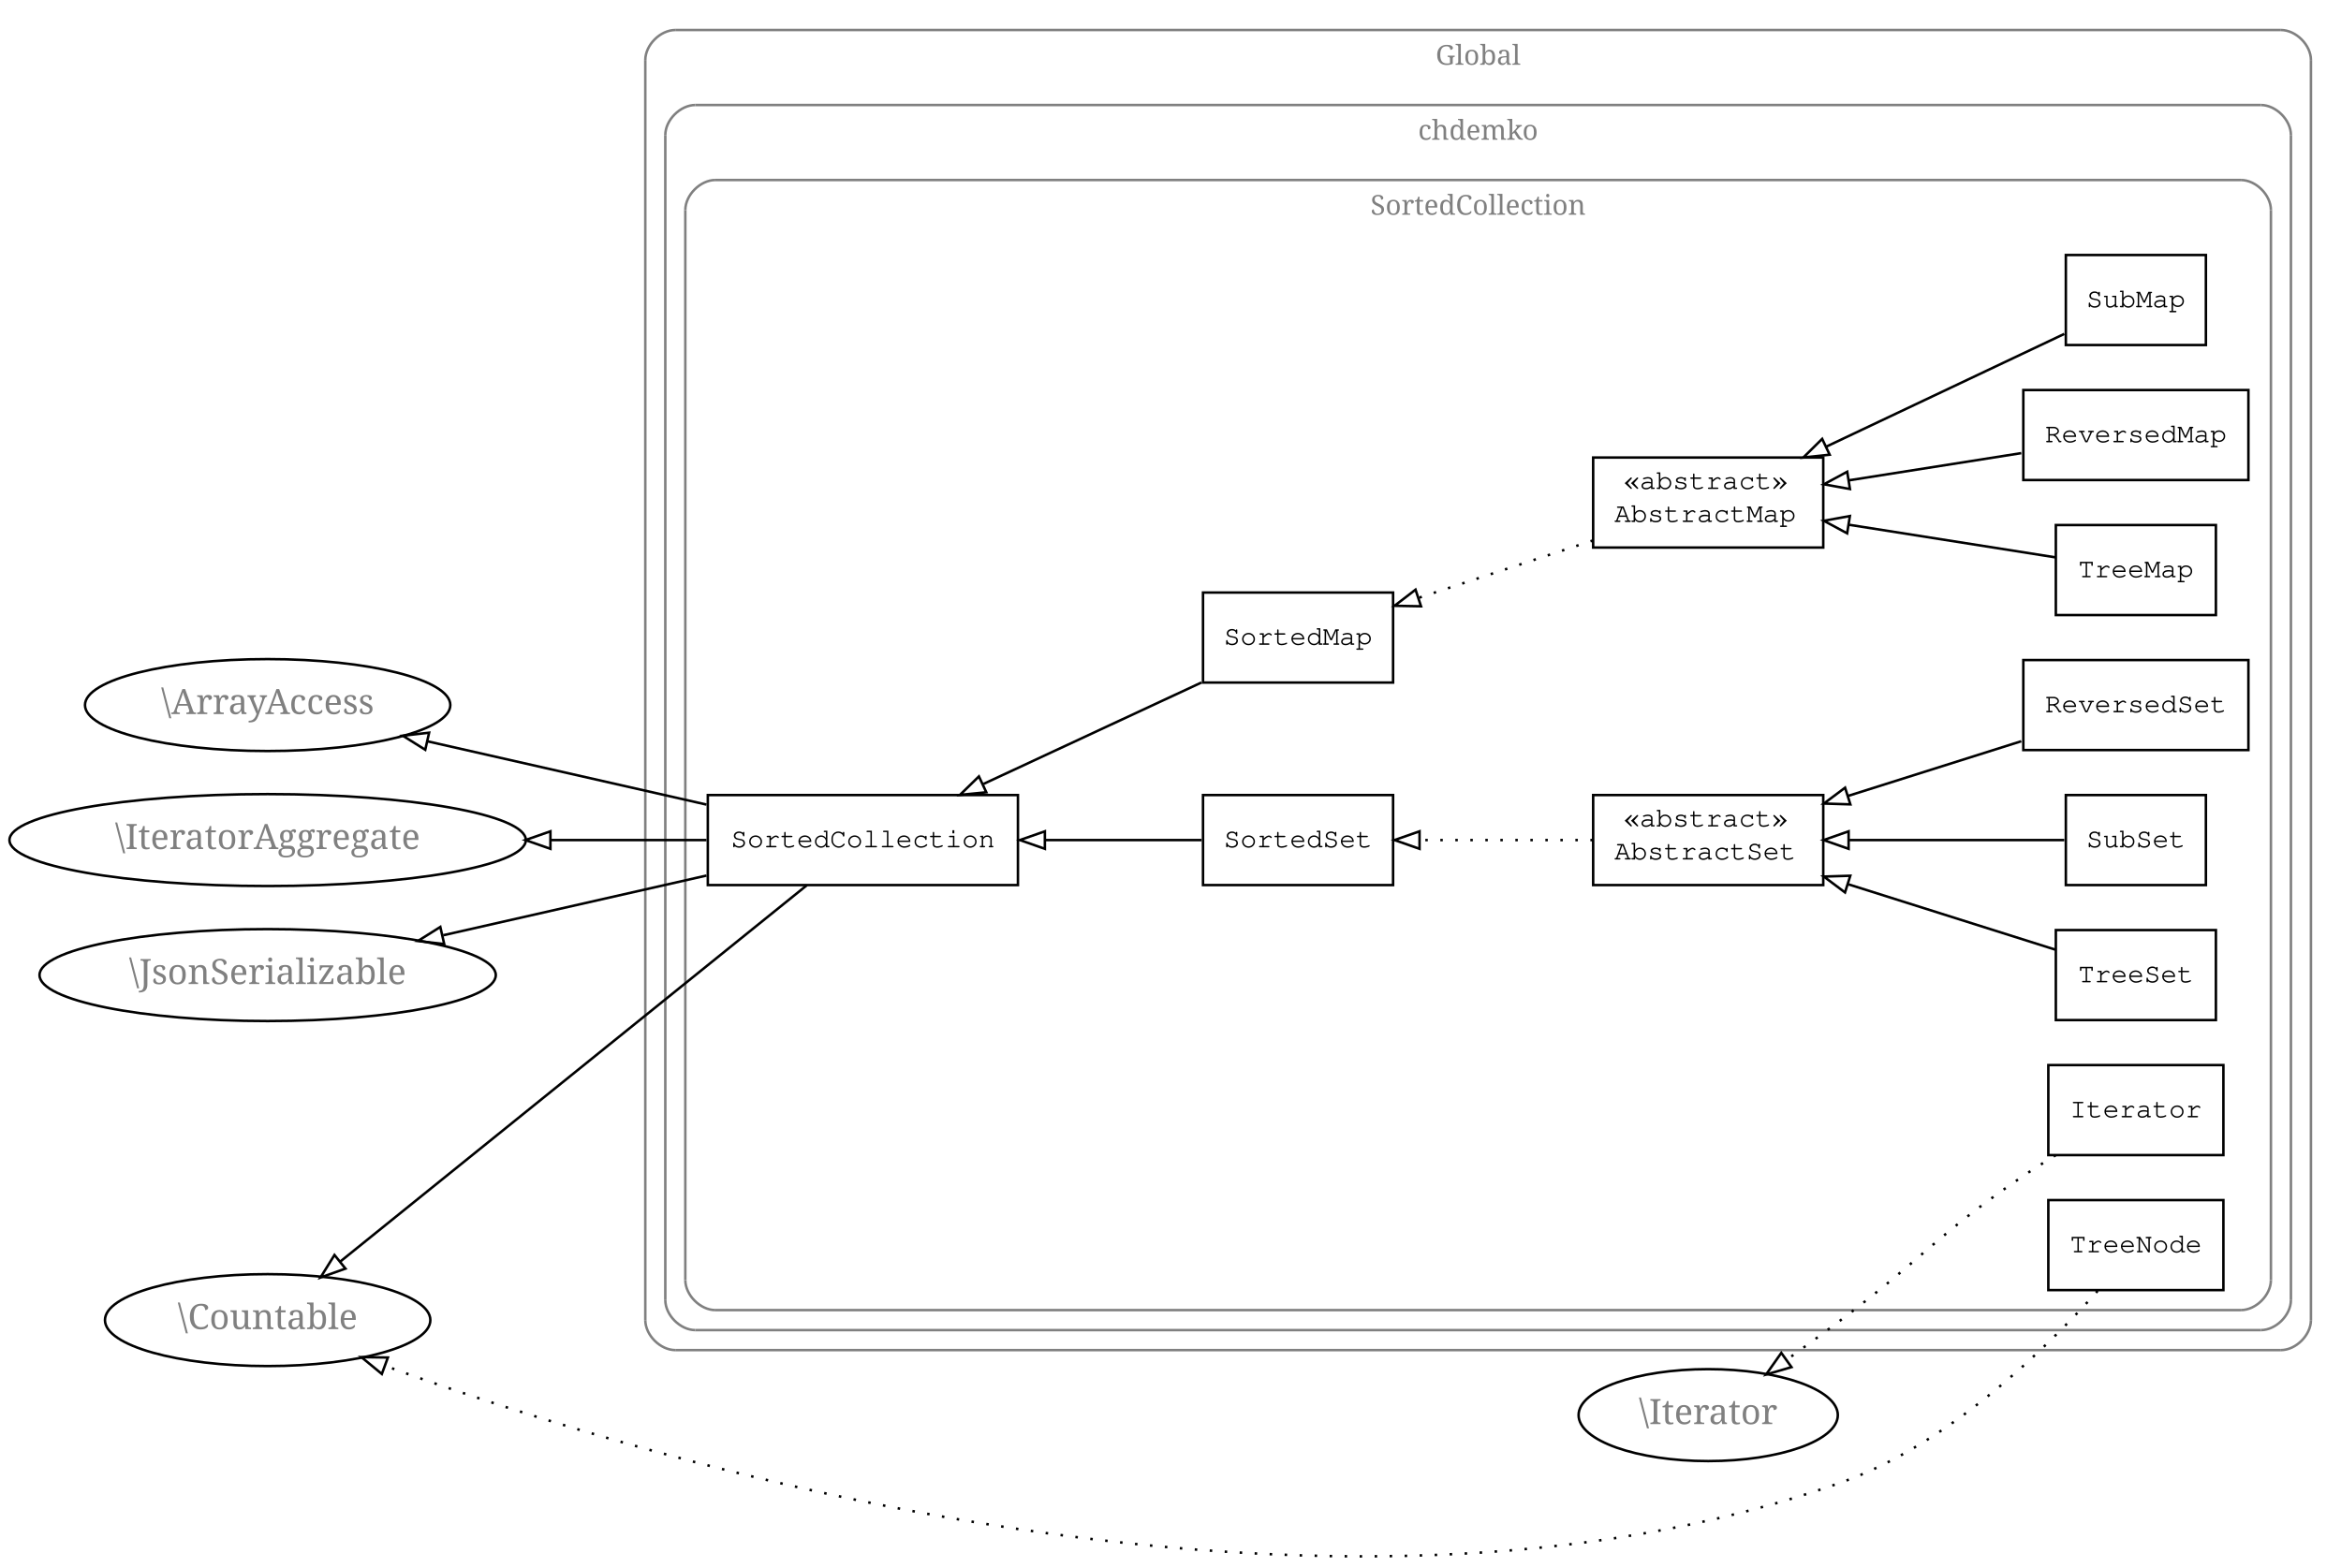
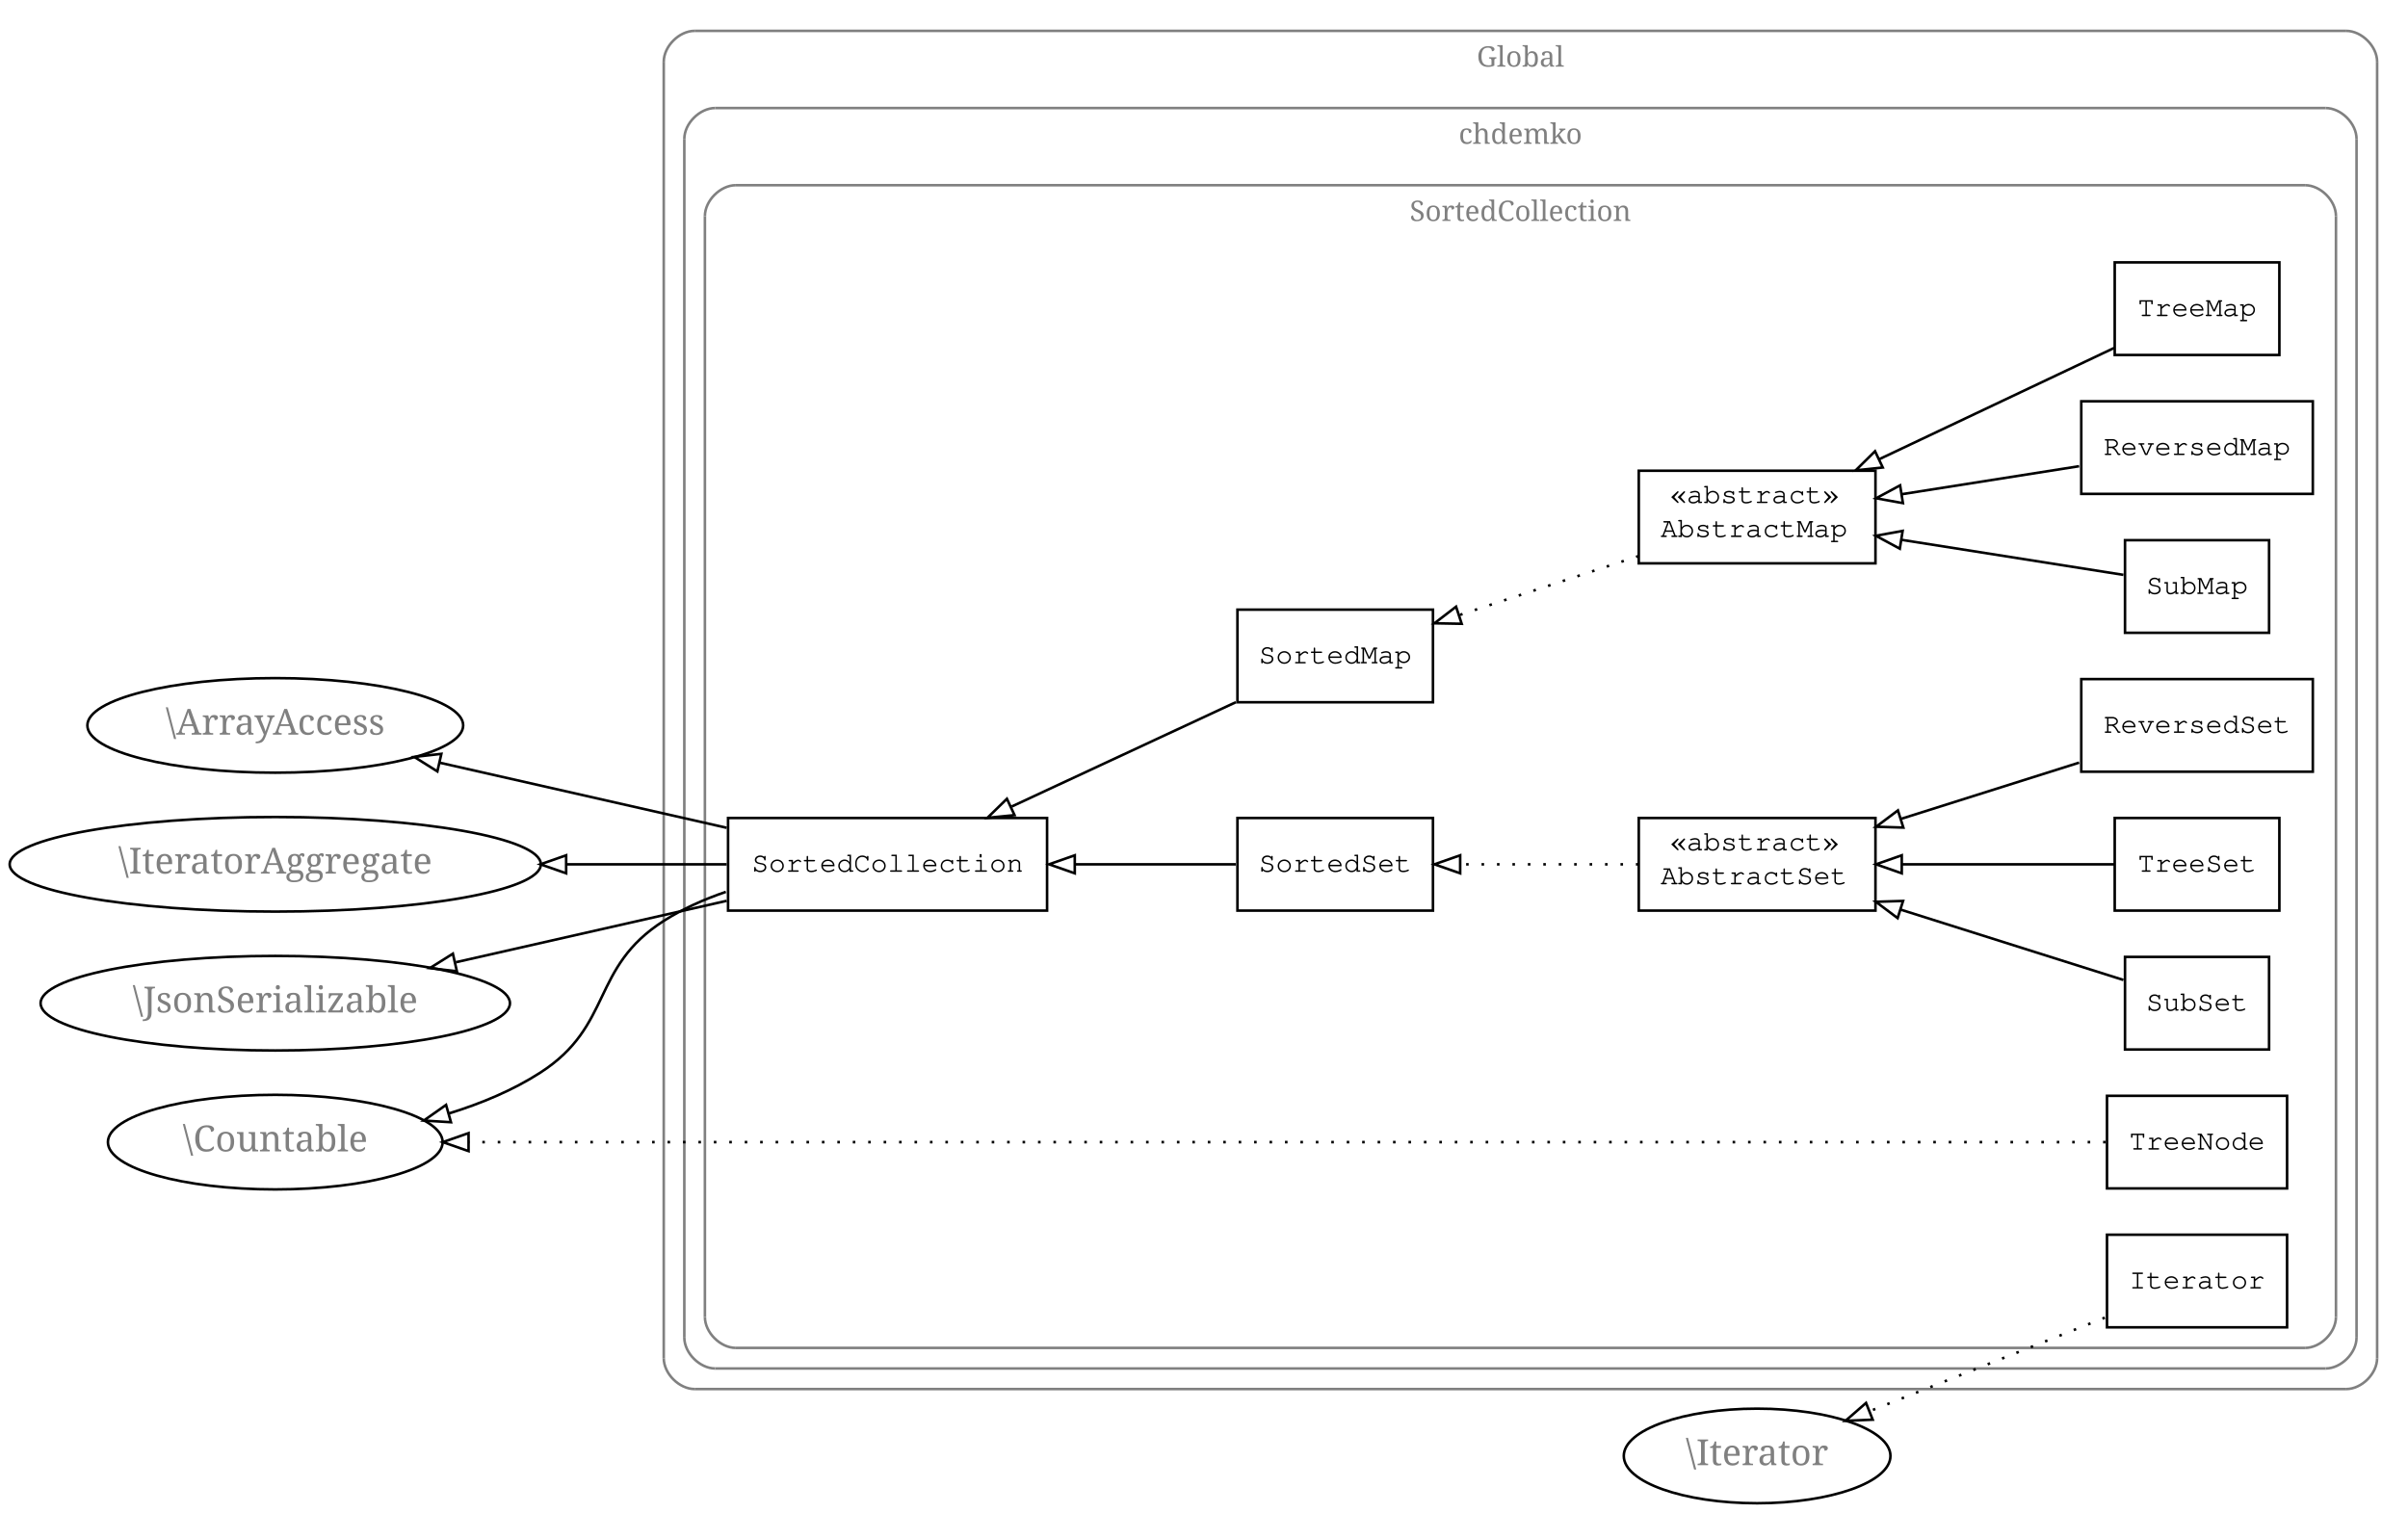
- <svg xmlns="http://www.w3.org/2000/svg" width="936pt" height="627pt" viewBox="0.00 0.00 936.00 627.03">
-   <g id="graph1" class="graph" transform="scale(1 1) rotate(0) translate(4 623.027)">
-     <polygon fill="white" stroke="white" points="-4,5 -4,-623.027 933,-623.027 933,5 -4,5" />
+ <svg xmlns="http://www.w3.org/2000/svg" width="936pt" height="588pt" viewBox="0.00 0.00 936.00 588.00">
+   <g id="graph1" class="graph" transform="scale(1 1) rotate(0) translate(4 584)">
+     <polygon fill="white" stroke="white" points="-4,5 -4,-584 933,-584 933,5 -4,5" />
    <g id="graph2" class="cluster">
-       <polyline fill="none" stroke="gray" points="266,-83.027 908,-83.027 " />
-       <path fill="none" stroke="gray" d="M908,-83.027C914,-83.027 920,-89.027 920,-95.027" />
-       <polyline fill="none" stroke="gray" points="920,-95.027 920,-599.027 " />
-       <path fill="none" stroke="gray" d="M920,-599.027C920,-605.027 914,-611.027 908,-611.027" />
-       <polyline fill="none" stroke="gray" points="908,-611.027 266,-611.027 " />
-       <path fill="none" stroke="gray" d="M266,-611.027C260,-611.027 254,-605.027 254,-599.027" />
-       <polyline fill="none" stroke="gray" points="254,-599.027 254,-95.027 " />
-       <path fill="none" stroke="gray" d="M254,-95.027C254,-89.027 260,-83.027 266,-83.027" />
-       <text text-anchor="middle" x="587" y="-597.127" font-family="Times Roman,serif" font-size="11.00" fill="gray">Global</text>
+       <polyline fill="none" stroke="gray" points="266,-44 908,-44 " />
+       <path fill="none" stroke="gray" d="M908,-44C914,-44 920,-50 920,-56" />
+       <polyline fill="none" stroke="gray" points="920,-56 920,-560 " />
+       <path fill="none" stroke="gray" d="M920,-560C920,-566 914,-572 908,-572" />
+       <polyline fill="none" stroke="gray" points="908,-572 266,-572 " />
+       <path fill="none" stroke="gray" d="M266,-572C260,-572 254,-566 254,-560" />
+       <polyline fill="none" stroke="gray" points="254,-560 254,-56 " />
+       <path fill="none" stroke="gray" d="M254,-56C254,-50 260,-44 266,-44" />
+       <text text-anchor="middle" x="587" y="-558.1" font-family="Times Roman,serif" font-size="11.00" fill="gray">Global</text>
    </g>
    <g id="graph3" class="cluster">
-       <polyline fill="none" stroke="gray" points="274,-91.027 900,-91.027 " />
-       <path fill="none" stroke="gray" d="M900,-91.027C906,-91.027 912,-97.027 912,-103.027" />
-       <polyline fill="none" stroke="gray" points="912,-103.027 912,-569.027 " />
-       <path fill="none" stroke="gray" d="M912,-569.027C912,-575.027 906,-581.027 900,-581.027" />
-       <polyline fill="none" stroke="gray" points="900,-581.027 274,-581.027 " />
-       <path fill="none" stroke="gray" d="M274,-581.027C268,-581.027 262,-575.027 262,-569.027" />
-       <polyline fill="none" stroke="gray" points="262,-569.027 262,-103.027 " />
-       <path fill="none" stroke="gray" d="M262,-103.027C262,-97.027 268,-91.027 274,-91.027" />
-       <text text-anchor="middle" x="587" y="-567.127" font-family="Times Roman,serif" font-size="11.00" fill="gray">chdemko</text>
+       <polyline fill="none" stroke="gray" points="274,-52 900,-52 " />
+       <path fill="none" stroke="gray" d="M900,-52C906,-52 912,-58 912,-64" />
+       <polyline fill="none" stroke="gray" points="912,-64 912,-530 " />
+       <path fill="none" stroke="gray" d="M912,-530C912,-536 906,-542 900,-542" />
+       <polyline fill="none" stroke="gray" points="900,-542 274,-542 " />
+       <path fill="none" stroke="gray" d="M274,-542C268,-542 262,-536 262,-530" />
+       <polyline fill="none" stroke="gray" points="262,-530 262,-64 " />
+       <path fill="none" stroke="gray" d="M262,-64C262,-58 268,-52 274,-52" />
+       <text text-anchor="middle" x="587" y="-528.1" font-family="Times Roman,serif" font-size="11.00" fill="gray">chdemko</text>
    </g>
    <g id="graph4" class="cluster">
-       <polyline fill="none" stroke="gray" points="282,-99.027 892,-99.027 " />
-       <path fill="none" stroke="gray" d="M892,-99.027C898,-99.027 904,-105.027 904,-111.027" />
-       <polyline fill="none" stroke="gray" points="904,-111.027 904,-539.027 " />
-       <path fill="none" stroke="gray" d="M904,-539.027C904,-545.027 898,-551.027 892,-551.027" />
-       <polyline fill="none" stroke="gray" points="892,-551.027 282,-551.027 " />
-       <path fill="none" stroke="gray" d="M282,-551.027C276,-551.027 270,-545.027 270,-539.027" />
-       <polyline fill="none" stroke="gray" points="270,-539.027 270,-111.027 " />
-       <path fill="none" stroke="gray" d="M270,-111.027C270,-105.027 276,-99.027 282,-99.027" />
-       <text text-anchor="middle" x="587" y="-537.127" font-family="Times Roman,serif" font-size="11.00" fill="gray">SortedCollection</text>
+       <polyline fill="none" stroke="gray" points="282,-60 892,-60 " />
+       <path fill="none" stroke="gray" d="M892,-60C898,-60 904,-66 904,-72" />
+       <polyline fill="none" stroke="gray" points="904,-72 904,-500 " />
+       <path fill="none" stroke="gray" d="M904,-500C904,-506 898,-512 892,-512" />
+       <polyline fill="none" stroke="gray" points="892,-512 282,-512 " />
+       <path fill="none" stroke="gray" d="M282,-512C276,-512 270,-506 270,-500" />
+       <polyline fill="none" stroke="gray" points="270,-500 270,-72 " />
+       <path fill="none" stroke="gray" d="M270,-72C270,-66 276,-60 282,-60" />
+       <text text-anchor="middle" x="587" y="-498.1" font-family="Times Roman,serif" font-size="11.00" fill="gray">SortedCollection</text>
    </g>
    <g id="node4" class="node">
-       <polygon fill="none" stroke="black" points="895,-359.027 805,-359.027 805,-323.027 895,-323.027 895,-359.027" />
-       <text text-anchor="middle" x="850" y="-338.127" font-family="Courier,monospace" font-size="11.00">ReversedSet</text>
+       <polygon fill="none" stroke="black" points="895,-320 805,-320 805,-284 895,-284 895,-320" />
+       <text text-anchor="middle" x="850" y="-299.1" font-family="Courier,monospace" font-size="11.00">ReversedSet</text>
    </g>
    <g id="node7" class="node">
-       <polygon fill="none" stroke="black" points="725,-305.027 633,-305.027 633,-269.027 725,-269.027 725,-305.027" />
-       <text text-anchor="start" x="645" y="-292.46" font-family="Courier,monospace" font-size="11.00">«abstract»</text>
-       <text text-anchor="start" x="641.5" y="-279.26" font-family="Courier,monospace" font-size="11.00">AbstractSet</text>
+       <polygon fill="none" stroke="black" points="725,-266 633,-266 633,-230 725,-230 725,-266" />
+       <text text-anchor="start" x="645" y="-253.433" font-family="Courier,monospace" font-size="11.00">«abstract»</text>
+       <text text-anchor="start" x="641.5" y="-240.233" font-family="Courier,monospace" font-size="11.00">AbstractSet</text>
    </g>
    <g id="edge5" class="edge">
-       <path fill="none" stroke="black" d="M804.175,-326.556C782.889,-319.834 757.388,-311.781 734.973,-304.703" />
-       <polygon fill="none" stroke="black" points="735.838,-301.305 725.249,-301.632 733.73,-307.981 735.838,-301.305" />
+       <path fill="none" stroke="black" d="M804.175,-287.529C782.889,-280.807 757.388,-272.754 734.973,-265.676" />
+       <polygon fill="none" stroke="black" points="735.838,-262.279 725.249,-262.605 733.73,-268.954 735.838,-262.279" />
    </g>
    <g id="node5" class="node">
-       <polygon fill="none" stroke="black" points="878,-521.027 822,-521.027 822,-485.027 878,-485.027 878,-521.027" />
-       <text text-anchor="middle" x="850" y="-500.127" font-family="Courier,monospace" font-size="11.00">SubMap</text>
+       <polygon fill="none" stroke="black" points="882,-482 818,-482 818,-446 882,-446 882,-482" />
+       <text text-anchor="middle" x="850" y="-461.1" font-family="Courier,monospace" font-size="11.00">TreeMap</text>
+     </g>
+     <g id="node6" class="node">
+       <polygon fill="none" stroke="black" points="725,-401 633,-401 633,-365 725,-365 725,-401" />
+       <text text-anchor="start" x="645" y="-388.433" font-family="Courier,monospace" font-size="11.00">«abstract»</text>
+       <text text-anchor="start" x="641.5" y="-375.233" font-family="Courier,monospace" font-size="11.00">AbstractMap</text>
+     </g>
+     <g id="edge7" class="edge">
+       <path fill="none" stroke="black" d="M817.836,-448.765C792.083,-436.566 755.581,-419.275 726.467,-405.485" />
+       <polygon fill="none" stroke="black" points="727.833,-402.259 717.298,-401.141 724.837,-408.585 727.833,-402.259" />
+     </g>
+     <g id="node15" class="node">
+       <polygon fill="none" stroke="black" points="553,-347 477,-347 477,-311 553,-311 553,-347" />
+       <text text-anchor="middle" x="515" y="-326.1" font-family="Courier,monospace" font-size="11.00">SortedMap</text>
+     </g>
+     <g id="edge9" class="edge">
+       <path fill="none" stroke="black" stroke-dasharray="1,5" d="M632.88,-367.814C611.191,-360.673 585.329,-352.157 563.363,-344.924" />
+       <polygon fill="none" stroke="black" points="564.167,-341.504 553.574,-341.701 561.977,-348.153 564.167,-341.504" />
+     </g>
+     <g id="node16" class="node">
+       <polygon fill="none" stroke="black" points="553,-266 477,-266 477,-230 553,-230 553,-266" />
+       <text text-anchor="middle" x="515" y="-245.1" font-family="Courier,monospace" font-size="11.00">SortedSet</text>
+     </g>
+     <g id="edge11" class="edge">
+       <path fill="none" stroke="black" stroke-dasharray="1,5" d="M632.88,-248C611.288,-248 585.562,-248 563.66,-248" />
+       <polygon fill="none" stroke="black" points="563.574,-244.5 553.574,-248 563.574,-251.5 563.574,-244.5" />
+     </g>
+     <g id="node8" class="node">
+       <polygon fill="none" stroke="black" points="895,-428 805,-428 805,-392 895,-392 895,-428" />
+       <text text-anchor="middle" x="850" y="-407.1" font-family="Courier,monospace" font-size="11.00">ReversedMap</text>
+     </g>
+     <g id="edge13" class="edge">
+       <path fill="none" stroke="black" d="M804.175,-402.764C782.985,-399.419 757.617,-395.413 735.275,-391.886" />
+       <polygon fill="none" stroke="black" points="735.672,-388.405 725.249,-390.302 734.58,-395.319 735.672,-388.405" />
+     </g>
+     <g id="node9" class="node">
+       <polygon fill="none" stroke="black" points="882,-266 818,-266 818,-230 882,-230 882,-266" />
+       <text text-anchor="middle" x="850" y="-245.1" font-family="Courier,monospace" font-size="11.00">TreeSet</text>
+     </g>
+     <g id="edge15" class="edge">
+       <path fill="none" stroke="black" d="M817.836,-248C794.674,-248 762.816,-248 735.459,-248" />
+       <polygon fill="none" stroke="black" points="735.222,-244.5 725.222,-248 735.222,-251.5 735.222,-244.5" />
    </g>
    <g id="node10" class="node">
-       <polygon fill="none" stroke="black" points="725,-440.027 633,-440.027 633,-404.027 725,-404.027 725,-440.027" />
-       <text text-anchor="start" x="645" y="-427.46" font-family="Courier,monospace" font-size="11.00">«abstract»</text>
-       <text text-anchor="start" x="641.5" y="-414.26" font-family="Courier,monospace" font-size="11.00">AbstractMap</text>
+       <polygon fill="none" stroke="black" points="885,-158 815,-158 815,-122 885,-122 885,-158" />
+       <text text-anchor="middle" x="850" y="-137.1" font-family="Courier,monospace" font-size="11.00">TreeNode</text>
    </g>
-     <g id="edge7" class="edge">
-       <path fill="none" stroke="black" d="M821.378,-489.469C795.443,-477.184 756.729,-458.846 726.214,-444.392" />
-       <polygon fill="none" stroke="black" points="727.567,-441.159 717.031,-440.041 724.57,-447.485 727.567,-441.159" />
+     <g id="node24" class="node">
+       <ellipse fill="none" stroke="black" cx="103" cy="-140" rx="65.054" ry="18.385" />
+       <text text-anchor="middle" x="103" y="-136.4" font-family="Times Roman,serif" font-size="14.00" fill="gray">\Countable</text>
    </g>
-     <g id="node6" class="node">
-       <polygon fill="none" stroke="black" points="895,-467.027 805,-467.027 805,-431.027 895,-431.027 895,-467.027" />
-       <text text-anchor="middle" x="850" y="-446.127" font-family="Courier,monospace" font-size="11.00">ReversedMap</text>
+     <g id="edge17" class="edge">
+       <path fill="none" stroke="black" stroke-dasharray="1,5" d="M814.473,-140C699.639,-140 336.739,-140 178.266,-140" />
+       <polygon fill="none" stroke="black" points="178.129,-136.5 168.129,-140 178.129,-143.5 178.129,-136.5" />
    </g>
-     <g id="edge9" class="edge">
-       <path fill="none" stroke="black" d="M804.175,-441.791C782.985,-438.445 757.617,-434.44 735.275,-430.912" />
-       <polygon fill="none" stroke="black" points="735.672,-427.432 725.249,-429.329 734.58,-434.346 735.672,-427.432" />
+     <g id="node11" class="node">
+       <polygon fill="none" stroke="black" points="878,-212 822,-212 822,-176 878,-176 878,-212" />
+       <text text-anchor="middle" x="850" y="-191.1" font-family="Courier,monospace" font-size="11.00">SubSet</text>
    </g>
-     <g id="node16" class="node">
-       <polygon fill="none" stroke="black" points="553,-305.027 477,-305.027 477,-269.027 553,-269.027 553,-305.027" />
-       <text text-anchor="middle" x="515" y="-284.127" font-family="Courier,monospace" font-size="11.00">SortedSet</text>
+     <g id="edge19" class="edge">
+       <path fill="none" stroke="black" d="M821.378,-203.038C797.802,-210.483 763.666,-221.263 734.729,-230.401" />
+       <polygon fill="none" stroke="black" points="733.62,-227.081 725.138,-233.43 735.728,-233.756 733.62,-227.081" />
    </g>
-     <g id="edge11" class="edge">
-       <path fill="none" stroke="black" stroke-dasharray="1,5" d="M632.88,-287.027C611.288,-287.027 585.562,-287.027 563.66,-287.027" />
-       <polygon fill="none" stroke="black" points="563.574,-283.527 553.574,-287.027 563.574,-290.527 563.574,-283.527" />
+     <g id="node12" class="node">
+       <polygon fill="none" stroke="black" points="878,-374 822,-374 822,-338 878,-338 878,-374" />
+       <text text-anchor="middle" x="850" y="-353.1" font-family="Courier,monospace" font-size="11.00">SubMap</text>
    </g>
-     <g id="node8" class="node">
-       <polygon fill="none" stroke="black" points="885,-197.027 815,-197.027 815,-161.027 885,-161.027 885,-197.027" />
-       <text text-anchor="middle" x="850" y="-176.127" font-family="Courier,monospace" font-size="11.00">Iterator</text>
+     <g id="edge21" class="edge">
+       <path fill="none" stroke="black" d="M821.378,-360.519C797.905,-364.226 763.963,-369.585 735.107,-374.141" />
+       <polygon fill="none" stroke="black" points="734.469,-370.698 725.138,-375.715 735.561,-377.613 734.469,-370.698" />
    </g>
-     <g id="node22" class="node">
-       <ellipse fill="none" stroke="black" cx="679" cy="-57.027" rx="51.828" ry="18.385" />
-       <text text-anchor="middle" x="679" y="-53.427" font-family="Times Roman,serif" font-size="14.00" fill="gray">\Iterator</text>
+     <g id="node13" class="node">
+       <polygon fill="none" stroke="black" points="885,-104 815,-104 815,-68 885,-68 885,-104" />
+       <text text-anchor="middle" x="850" y="-83.1" font-family="Courier,monospace" font-size="11.00">Iterator</text>
    </g>
-     <g id="edge13" class="edge">
-       <path fill="none" stroke="black" stroke-dasharray="1,5" d="M817.968,-161.001C813.217,-158.105 808.432,-155.06 804,-152.027 770.32,-128.975 764.594,-119.591 732,-95.027 725.046,-89.786 717.487,-84.265 710.314,-79.104" />
-       <polygon fill="none" stroke="black" points="712.301,-76.222 702.131,-73.251 708.228,-81.915 712.301,-76.222" />
+     <g id="node28" class="node">
+       <ellipse fill="none" stroke="black" cx="679" cy="-18" rx="51.828" ry="18.385" />
+       <text text-anchor="middle" x="679" y="-14.4" font-family="Times Roman,serif" font-size="14.00" fill="gray">\Iterator</text>
    </g>
-     <g id="node9" class="node">
-       <polygon fill="none" stroke="black" points="882,-413.027 818,-413.027 818,-377.027 882,-377.027 882,-413.027" />
-       <text text-anchor="middle" x="850" y="-392.127" font-family="Courier,monospace" font-size="11.00">TreeMap</text>
-     </g>
-     <g id="edge15" class="edge">
-       <path fill="none" stroke="black" d="M817.836,-400.105C794.674,-403.763 762.816,-408.793 735.459,-413.112" />
-       <polygon fill="none" stroke="black" points="734.554,-409.712 725.222,-414.729 735.646,-416.626 734.554,-409.712" />
+     <g id="edge23" class="edge">
+       <path fill="none" stroke="black" stroke-dasharray="1,5" d="M814.153,-71.745C787.608,-61.189 751.292,-46.748 722.989,-35.493" />
+       <polygon fill="none" stroke="black" points="723.927,-32.099 713.342,-31.656 721.341,-38.604 723.927,-32.099" />
    </g>
    <g id="node14" class="node">
-       <polygon fill="none" stroke="black" points="553,-386.027 477,-386.027 477,-350.027 553,-350.027 553,-386.027" />
-       <text text-anchor="middle" x="515" y="-365.127" font-family="Courier,monospace" font-size="11.00">SortedMap</text>
+       <polygon fill="none" stroke="black" points="403,-266 279,-266 279,-230 403,-230 403,-266" />
+       <text text-anchor="middle" x="341" y="-245.1" font-family="Courier,monospace" font-size="11.00">SortedCollection</text>
    </g>
-     <g id="edge17" class="edge">
-       <path fill="none" stroke="black" stroke-dasharray="1,5" d="M632.88,-406.841C611.191,-399.699 585.329,-391.184 563.363,-383.951" />
-       <polygon fill="none" stroke="black" points="564.167,-380.531 553.574,-380.728 561.977,-387.18 564.167,-380.531" />
+     <g id="edge27" class="edge">
+       <path fill="none" stroke="black" d="M278.137,-237.288C269.656,-234.383 261.356,-230.692 254,-226 225.5,-207.822 234.421,-185.302 206,-167 195.33,-160.129 182.976,-155.002 170.609,-151.177" />
+       <polygon fill="none" stroke="black" points="171.294,-147.734 160.719,-148.38 169.389,-154.47 171.294,-147.734" />
    </g>
-     <g id="node11" class="node">
-       <polygon fill="none" stroke="black" points="878,-305.027 822,-305.027 822,-269.027 878,-269.027 878,-305.027" />
-       <text text-anchor="middle" x="850" y="-284.127" font-family="Courier,monospace" font-size="11.00">SubSet</text>
-     </g>
-     <g id="edge19" class="edge">
-       <path fill="none" stroke="black" d="M821.378,-287.027C798.007,-287.027 764.259,-287.027 735.485,-287.027" />
-       <polygon fill="none" stroke="black" points="735.138,-283.527 725.138,-287.027 735.138,-290.527 735.138,-283.527" />
-     </g>
-     <g id="node12" class="node">
-       <polygon fill="none" stroke="black" points="885,-143.027 815,-143.027 815,-107.027 885,-107.027 885,-143.027" />
-       <text text-anchor="middle" x="850" y="-122.127" font-family="Courier,monospace" font-size="11.00">TreeNode</text>
-     </g>
-     <g id="node27" class="node">
-       <ellipse fill="none" stroke="black" cx="103" cy="-95.027" rx="65.054" ry="18.385" />
-       <text text-anchor="middle" x="103" y="-91.427" font-family="Times Roman,serif" font-size="14.00" fill="gray">\Countable</text>
-     </g>
-     <g id="edge21" class="edge">
-       <path fill="none" stroke="black" stroke-dasharray="1,5" d="M834.72,-106.713C814.162,-83.661 775.159,-45.241 732,-30.027 524.667,43.062 256.828,-37.964 150.003,-76.722" />
-       <polygon fill="none" stroke="black" points="148.655,-73.488 140.475,-80.222 151.069,-80.059 148.655,-73.488" />
-     </g>
-     <g id="node13" class="node">
-       <polygon fill="none" stroke="black" points="882,-251.027 818,-251.027 818,-215.027 882,-215.027 882,-251.027" />
-       <text text-anchor="middle" x="850" y="-230.127" font-family="Courier,monospace" font-size="11.00">TreeSet</text>
-     </g>
-     <g id="edge23" class="edge">
-       <path fill="none" stroke="black" d="M817.836,-243.184C794.572,-250.53 762.535,-260.647 735.098,-269.312" />
-       <polygon fill="none" stroke="black" points="733.704,-266.081 725.222,-272.43 735.812,-272.756 733.704,-266.081" />
-     </g>
-     <g id="node15" class="node">
-       <polygon fill="none" stroke="black" points="403,-305.027 279,-305.027 279,-269.027 403,-269.027 403,-305.027" />
-       <text text-anchor="middle" x="341" y="-284.127" font-family="Courier,monospace" font-size="11.00">SortedCollection</text>
+     <g id="node30" class="node">
+       <ellipse fill="none" stroke="black" cx="103" cy="-302" rx="73.039" ry="18.385" />
+       <text text-anchor="middle" x="103" y="-298.4" font-family="Times Roman,serif" font-size="14.00" fill="gray">\ArrayAccess</text>
    </g>
    <g id="edge25" class="edge">
-       <path fill="none" stroke="black" d="M476.384,-350.05C450.68,-338.085 416.714,-322.273 389.234,-309.481" />
-       <polygon fill="none" stroke="black" points="390.352,-306.14 379.809,-305.093 387.397,-312.486 390.352,-306.14" />
+       <path fill="none" stroke="black" d="M278.468,-262.188C244.122,-269.981 201.606,-279.627 167.026,-287.473" />
+       <polygon fill="none" stroke="black" points="166.011,-284.114 157.034,-289.74 167.56,-290.941 166.011,-284.114" />
+     </g>
+     <g id="node33" class="node">
+       <ellipse fill="none" stroke="black" cx="103" cy="-248" rx="103.238" ry="18.385" />
+       <text text-anchor="middle" x="103" y="-244.4" font-family="Times Roman,serif" font-size="14.00" fill="gray">\IteratorAggregate</text>
    </g>
    <g id="edge29" class="edge">
-       <path fill="none" stroke="black" d="M318.61,-268.964C275.292,-234.018 180.059,-157.192 131.982,-118.407" />
-       <polygon fill="none" stroke="black" points="134.111,-115.628 124.131,-112.073 129.716,-121.076 134.111,-115.628" />
+       <path fill="none" stroke="black" d="M278.468,-248C259.326,-248 237.646,-248 216.217,-248" />
+       <polygon fill="none" stroke="black" points="216.066,-244.5 206.065,-248 216.065,-251.5 216.066,-244.5" />
    </g>
-     <g id="node31" class="node">
-       <ellipse fill="none" stroke="black" cx="103" cy="-341.027" rx="73.039" ry="18.385" />
-       <text text-anchor="middle" x="103" y="-337.427" font-family="Times Roman,serif" font-size="14.00" fill="gray">\ArrayAccess</text>
-     </g>
-     <g id="edge27" class="edge">
-       <path fill="none" stroke="black" d="M278.468,-301.215C244.122,-309.007 201.606,-318.654 167.026,-326.5" />
-       <polygon fill="none" stroke="black" points="166.011,-323.141 157.034,-328.767 167.56,-329.968 166.011,-323.141" />
-     </g>
-     <g id="node34" class="node">
-       <ellipse fill="none" stroke="black" cx="103" cy="-287.027" rx="103.238" ry="18.385" />
-       <text text-anchor="middle" x="103" y="-283.427" font-family="Times Roman,serif" font-size="14.00" fill="gray">\IteratorAggregate</text>
+     <g id="node35" class="node">
+       <ellipse fill="none" stroke="black" cx="103" cy="-194" rx="91.217" ry="18.385" />
+       <text text-anchor="middle" x="103" y="-190.4" font-family="Times Roman,serif" font-size="14.00" fill="gray">\JsonSerializable</text>
    </g>
    <g id="edge31" class="edge">
-       <path fill="none" stroke="black" d="M278.468,-287.027C259.326,-287.027 237.646,-287.027 216.217,-287.027" />
-       <polygon fill="none" stroke="black" points="216.066,-283.527 206.065,-287.027 216.065,-290.527 216.066,-283.527" />
-     </g>
-     <g id="node36" class="node">
-       <ellipse fill="none" stroke="black" cx="103" cy="-233.027" rx="91.217" ry="18.385" />
-       <text text-anchor="middle" x="103" y="-229.427" font-family="Times Roman,serif" font-size="14.00" fill="gray">\JsonSerializable</text>
+       <path fill="none" stroke="black" d="M278.468,-233.812C246.142,-226.478 206.577,-217.501 173.205,-209.929" />
+       <polygon fill="none" stroke="black" points="173.589,-206.427 163.062,-207.628 172.04,-213.254 173.589,-206.427" />
    </g>
    <g id="edge33" class="edge">
-       <path fill="none" stroke="black" d="M278.468,-272.839C246.142,-265.504 206.577,-256.528 173.205,-248.956" />
-       <polygon fill="none" stroke="black" points="173.589,-245.454 163.062,-246.654 172.04,-252.28 173.589,-245.454" />
+       <path fill="none" stroke="black" d="M476.384,-311.023C450.68,-299.058 416.714,-283.246 389.234,-270.454" />
+       <polygon fill="none" stroke="black" points="390.352,-267.113 379.809,-266.066 387.397,-273.46 390.352,-267.113" />
    </g>
    <g id="edge35" class="edge">
-       <path fill="none" stroke="black" d="M476.384,-287.027C457.974,-287.027 435.325,-287.027 413.857,-287.027" />
-       <polygon fill="none" stroke="black" points="413.768,-283.527 403.768,-287.027 413.768,-290.527 413.768,-283.527" />
+       <path fill="none" stroke="black" d="M476.384,-248C457.974,-248 435.325,-248 413.857,-248" />
+       <polygon fill="none" stroke="black" points="413.768,-244.5 403.768,-248 413.768,-251.5 413.768,-244.5" />
    </g>
  </g>
</svg>
